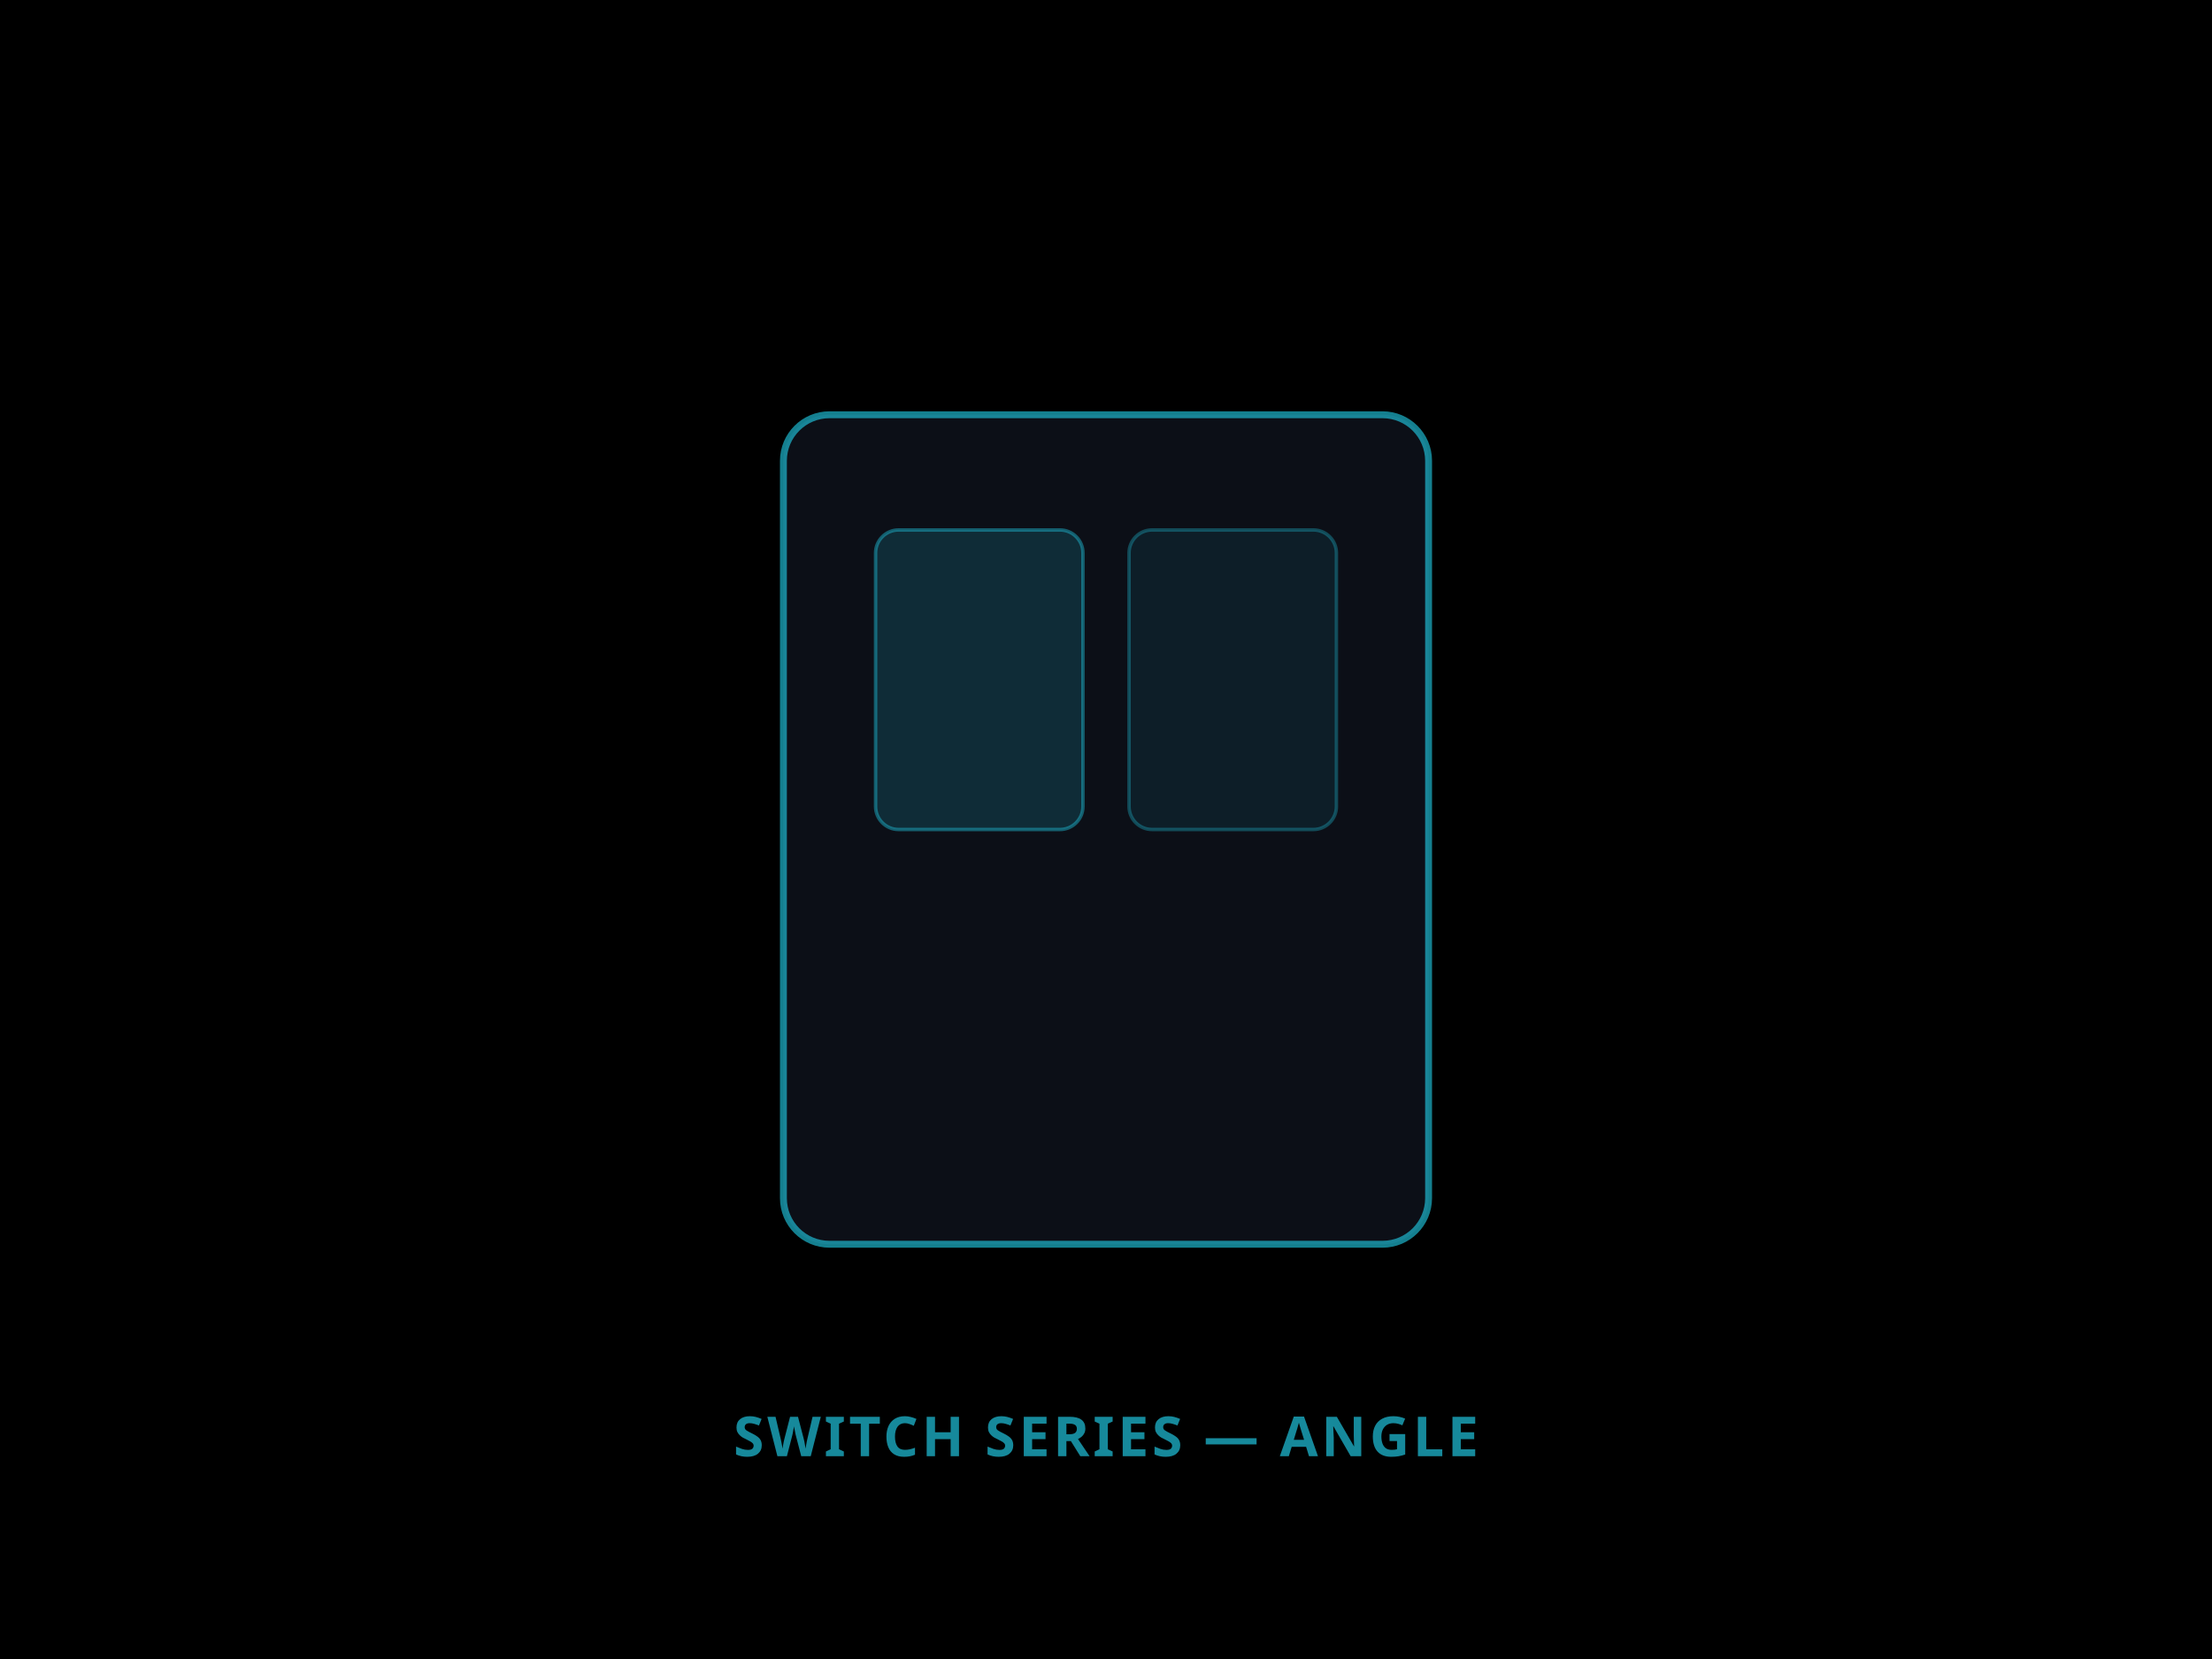
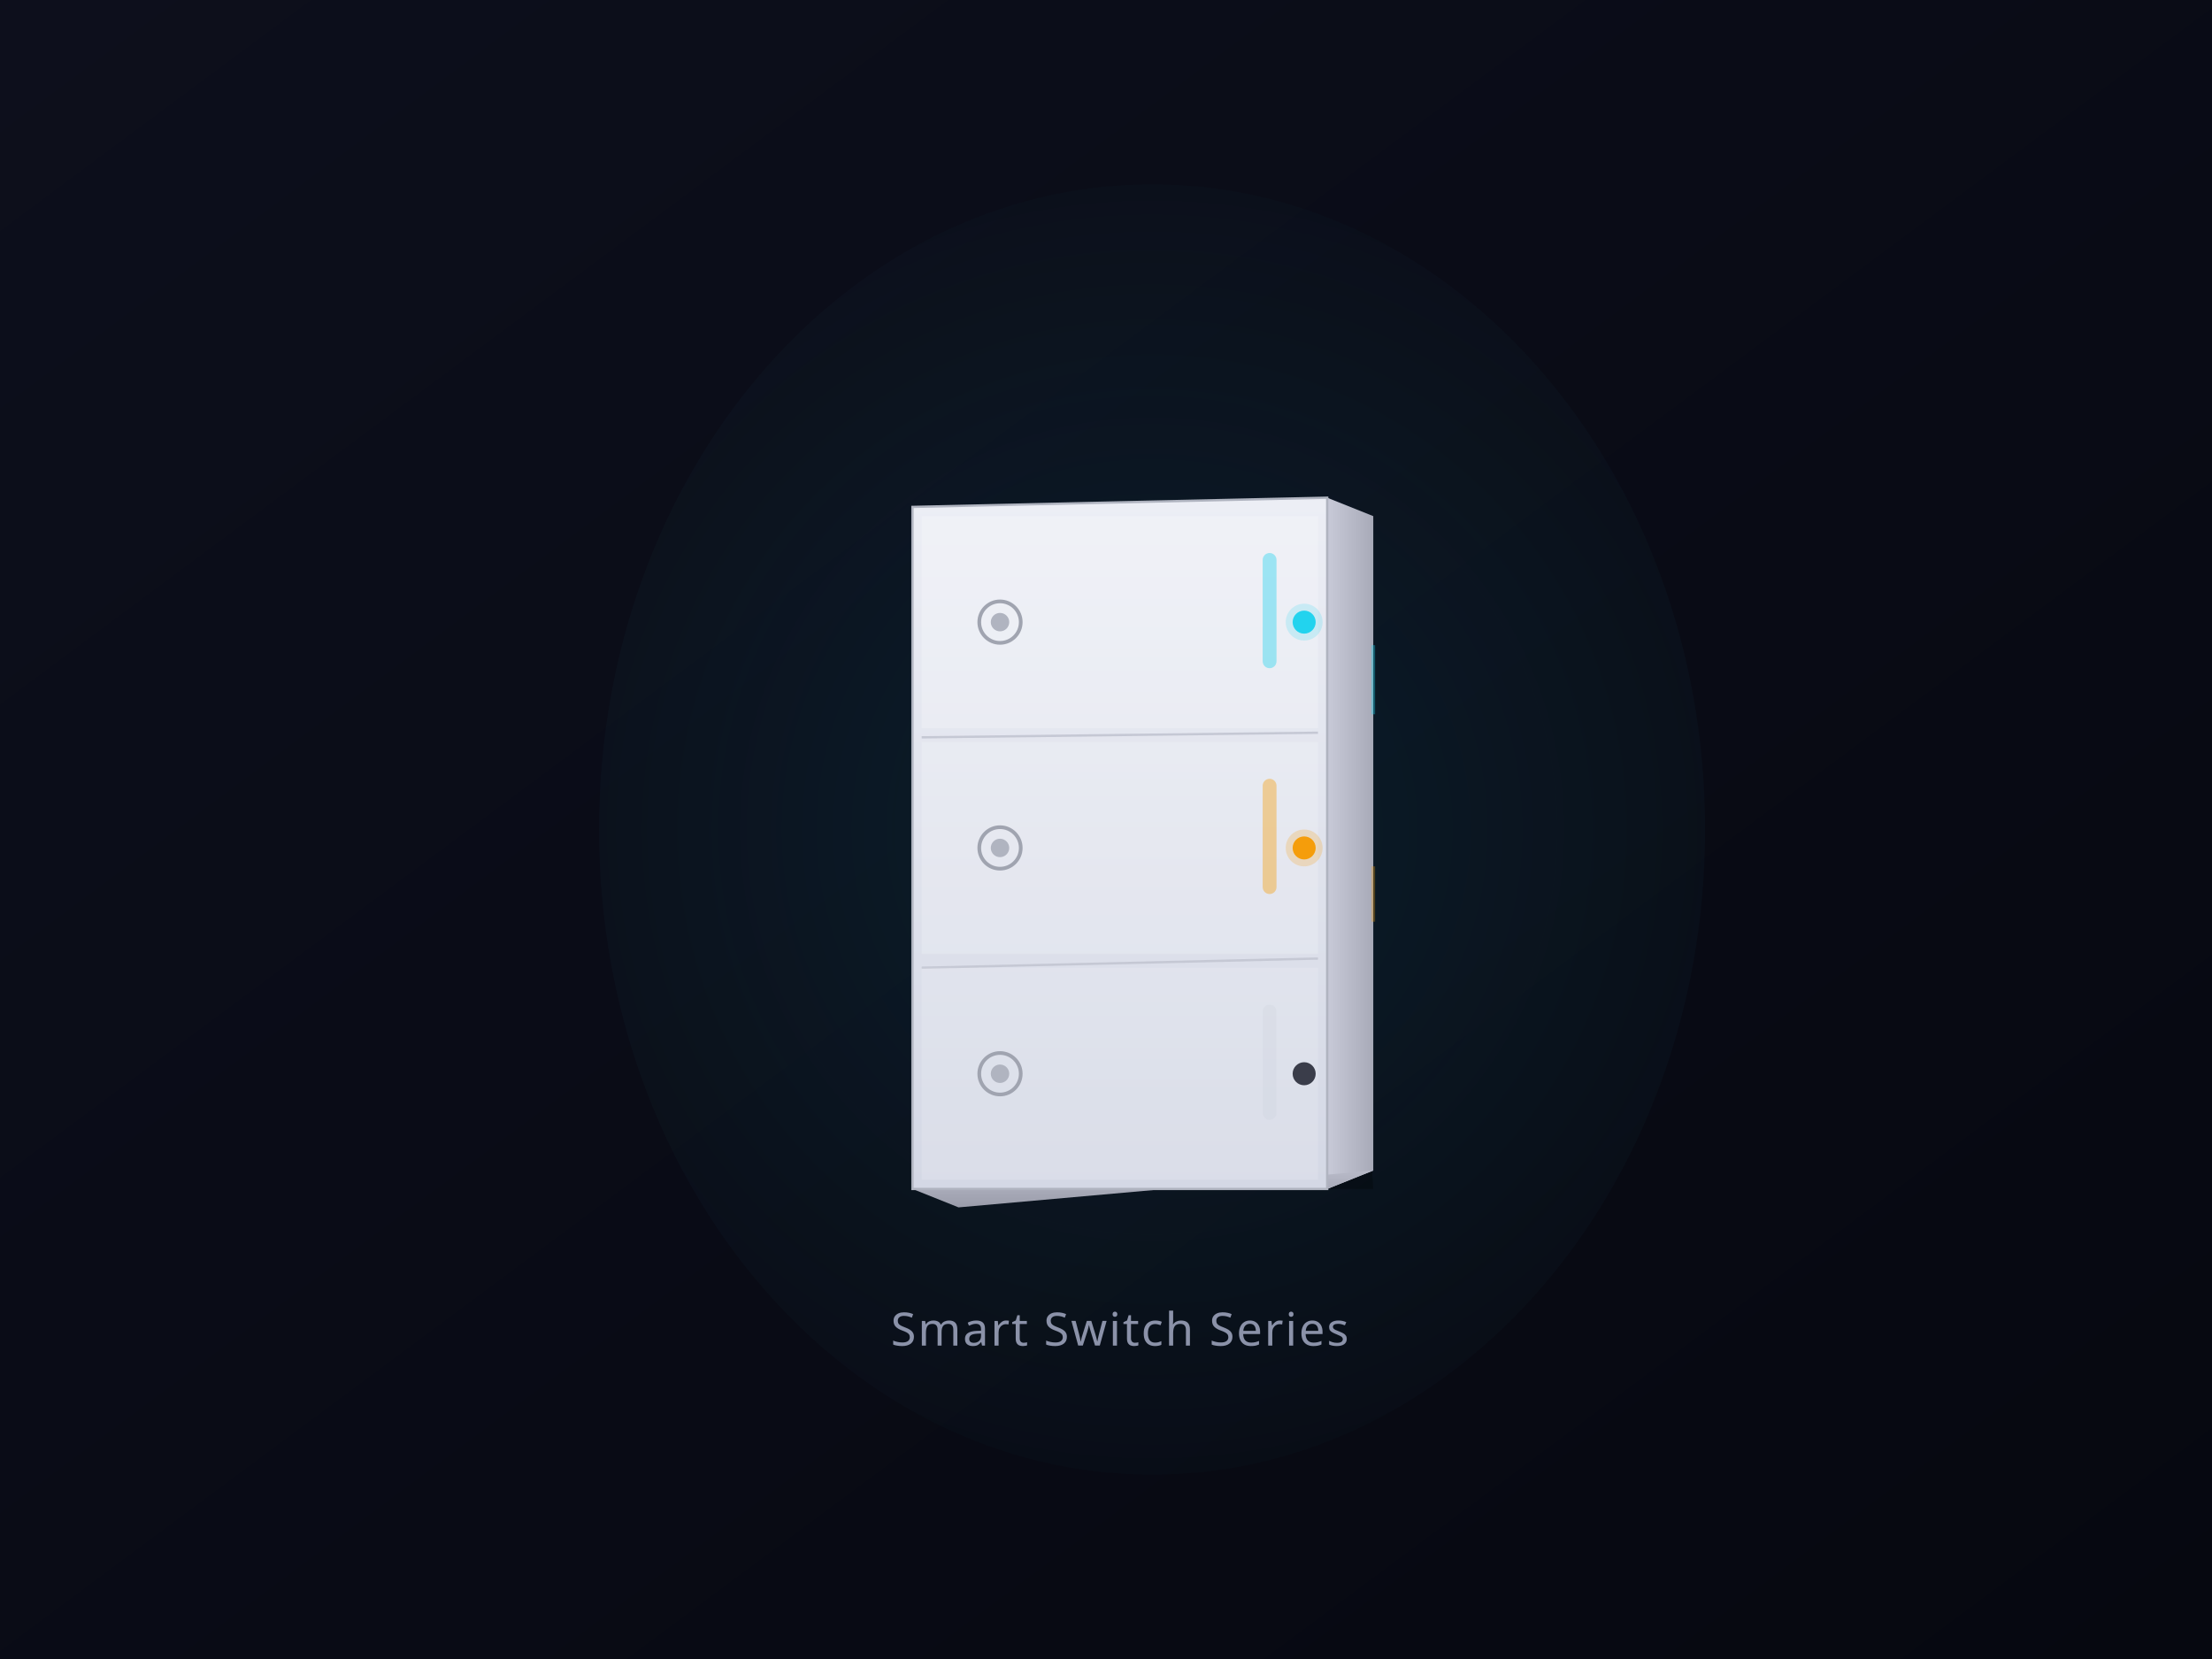
<svg xmlns="http://www.w3.org/2000/svg" viewBox="0 0 480 360">
  <defs>
-     <linearGradient id="bg-SWITCH SERIES — ANGLE" x1="0" y1="0" x2="1" y2="1">
-       <stop offset="0%" stop-color="#05070d" />
-       <stop offset="100%" stop-color="#0c0f17" />
+     <linearGradient id="bg" x1="0" y1="0" x2="1" y2="1" gradientUnits="objectBoundingBox">
+       <stop offset="0%" stop-color="#0d0f1c" />
+       <stop offset="100%" stop-color="#060810" />
    </linearGradient>
-     <radialGradient id="gl-SWITCH SERIES — ANGLE" cx="270" cy="185" r="180" gradientUnits="userSpaceOnUse">
-       <stop offset="0%" stop-color="#22d3ee" stop-opacity="0.14" />
+     <radialGradient id="glow" cx="250" cy="180" r="160" gradientUnits="userSpaceOnUse">
+       <stop offset="0%" stop-color="#22d3ee" stop-opacity="0.10" />
      <stop offset="100%" stop-color="#22d3ee" stop-opacity="0" />
    </radialGradient>
+     <linearGradient id="plateFace" x1="0" y1="0" x2="0" y2="1">
+       <stop offset="0%" stop-color="#eceef5" />
+       <stop offset="100%" stop-color="#d4d8e5" />
+     </linearGradient>
+     <linearGradient id="sideEdge" x1="0" y1="0" x2="1" y2="0">
+       <stop offset="0%" stop-color="#c8cad8" />
+       <stop offset="100%" stop-color="#a8aab8" />
+     </linearGradient>
+     <linearGradient id="bottomEdge" x1="0" y1="0" x2="0" y2="1">
+       <stop offset="0%" stop-color="#b8bac8" />
+       <stop offset="100%" stop-color="#9a9caa" />
+     </linearGradient>
  </defs>
-   <rect width="480" height="360" fill="url(#bg-SWITCH SERIES — ANGLE)" />
-   <ellipse cx="270" cy="185" rx="180" ry="140" fill="url(#gl-SWITCH SERIES — ANGLE)" />
-   <rect x="170" y="90" width="140" height="180" rx="10" fill="#0c0f17" stroke="#22d3ee" stroke-width="1.5" stroke-opacity="0.6" />
-   <rect x="190" y="115" width="45" height="65" rx="5" fill="#22d3ee" fill-opacity="0.15" stroke="#22d3ee" stroke-width="0.75" stroke-opacity="0.4" />
-   <rect x="245" y="115" width="45" height="65" rx="5" fill="#22d3ee" fill-opacity="0.08" stroke="#22d3ee" stroke-width="0.75" stroke-opacity="0.3" />
-   <text x="240" y="316" font-family="system-ui,sans-serif" font-size="12" font-weight="600" fill="#22d3ee" fill-opacity="0.65" text-anchor="middle" letter-spacing="0.06em">SWITCH SERIES — ANGLE</text>
+   <rect width="480" height="360" fill="url(#bg)" />
+   <ellipse cx="250" cy="180" rx="120" ry="140" fill="url(#glow)" />
+   <polygon points="198,115 288,108 298,258 208,258" fill="#000000" fill-opacity="0.28" />
+   <polygon points="288,108 298,112 298,254 288,258" fill="url(#sideEdge)" />
+   <polygon points="198,258 288,258 298,254 208,262" fill="url(#bottomEdge)" />
+   <polygon points="198,110 288,108 288,258 198,258" fill="url(#plateFace)" stroke="#b0b4c0" stroke-width="0.5" />
+   <line x1="200" y1="160" x2="286" y2="159" stroke="#c5c8d4" stroke-width="0.5" />
+   <line x1="200" y1="210" x2="286" y2="208" stroke="#c5c8d4" stroke-width="0.5" />
+   <rect x="200" y="112" width="86" height="46" fill="#ffffff" fill-opacity="0.22" />
+   <circle cx="217" cy="135" r="4.5" fill="none" stroke="#a0a4b0" stroke-width="0.8" />
+   <circle cx="217" cy="135" r="2" fill="#b0b4c0" />
+   <rect x="274" y="120" width="3" height="25" rx="1.5" fill="#22d3ee" fill-opacity="0.40" />
+   <circle cx="283" cy="135" r="2.5" fill="#22d3ee" />
+   <circle cx="283" cy="135" r="4" fill="#22d3ee" fill-opacity="0.18" />
+   <rect x="200" y="161" width="86" height="46" fill="#ffffff" fill-opacity="0.18" />
+   <circle cx="217" cy="184" r="4.5" fill="none" stroke="#a0a4b0" stroke-width="0.8" />
+   <circle cx="217" cy="184" r="2" fill="#b0b4c0" />
+   <rect x="274" y="169" width="3" height="25" rx="1.5" fill="#f59e0b" fill-opacity="0.40" />
+   <circle cx="283" cy="184" r="2.5" fill="#f59e0b" />
+   <circle cx="283" cy="184" r="4" fill="#f59e0b" fill-opacity="0.22" />
+   <rect x="200" y="210" width="86" height="46" fill="#ffffff" fill-opacity="0.14" />
+   <circle cx="217" cy="233" r="4.5" fill="none" stroke="#a0a4b0" stroke-width="0.8" />
+   <circle cx="217" cy="233" r="2" fill="#b0b4c0" />
+   <rect x="274" y="218" width="3" height="25" rx="1.5" fill="#c5c8d4" fill-opacity="0.18" />
+   <circle cx="283" cy="233" r="2.5" fill="#3a3d4a" />
+   <line x1="298" y1="140" x2="298" y2="155" stroke="#22d3ee" stroke-width="0.8" stroke-opacity="0.35" />
+   <line x1="298" y1="188" x2="298" y2="200" stroke="#f59e0b" stroke-width="0.8" stroke-opacity="0.30" />
+   <text x="243" y="292" font-family="system-ui,sans-serif" font-size="10" fill="#8b92a9" text-anchor="middle" letter-spacing="0.04em">Smart Switch Series</text>
</svg>
